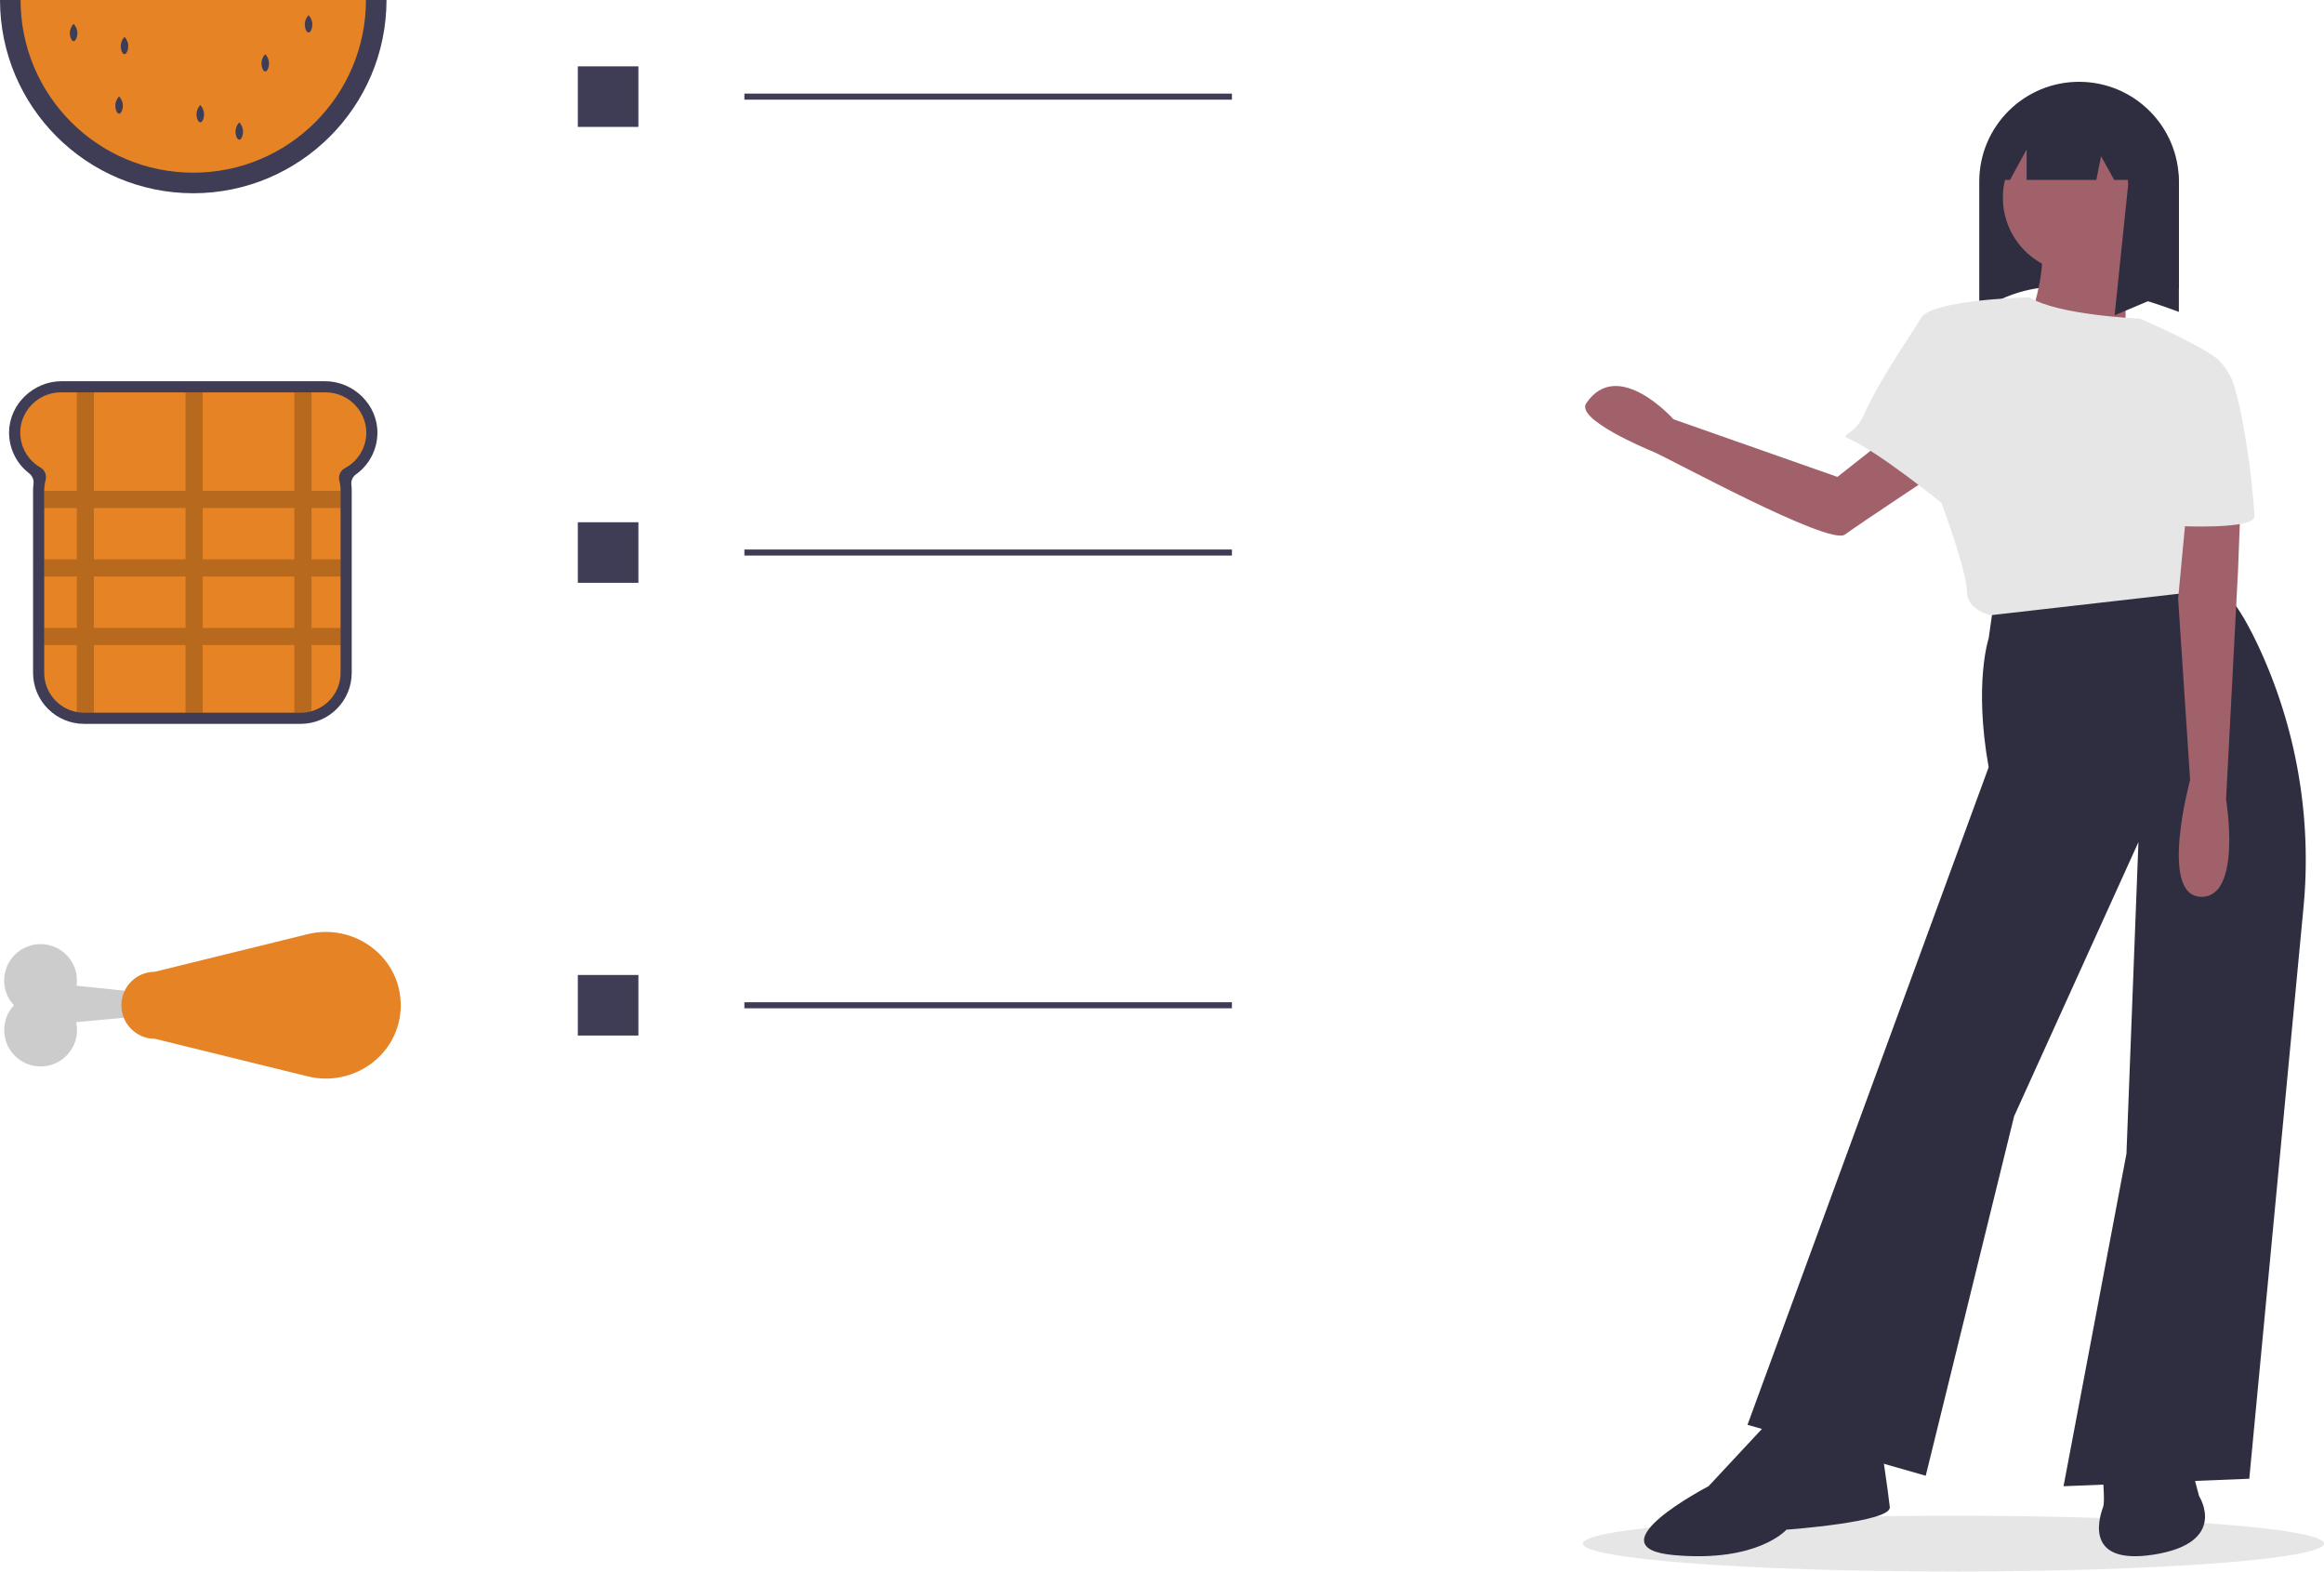
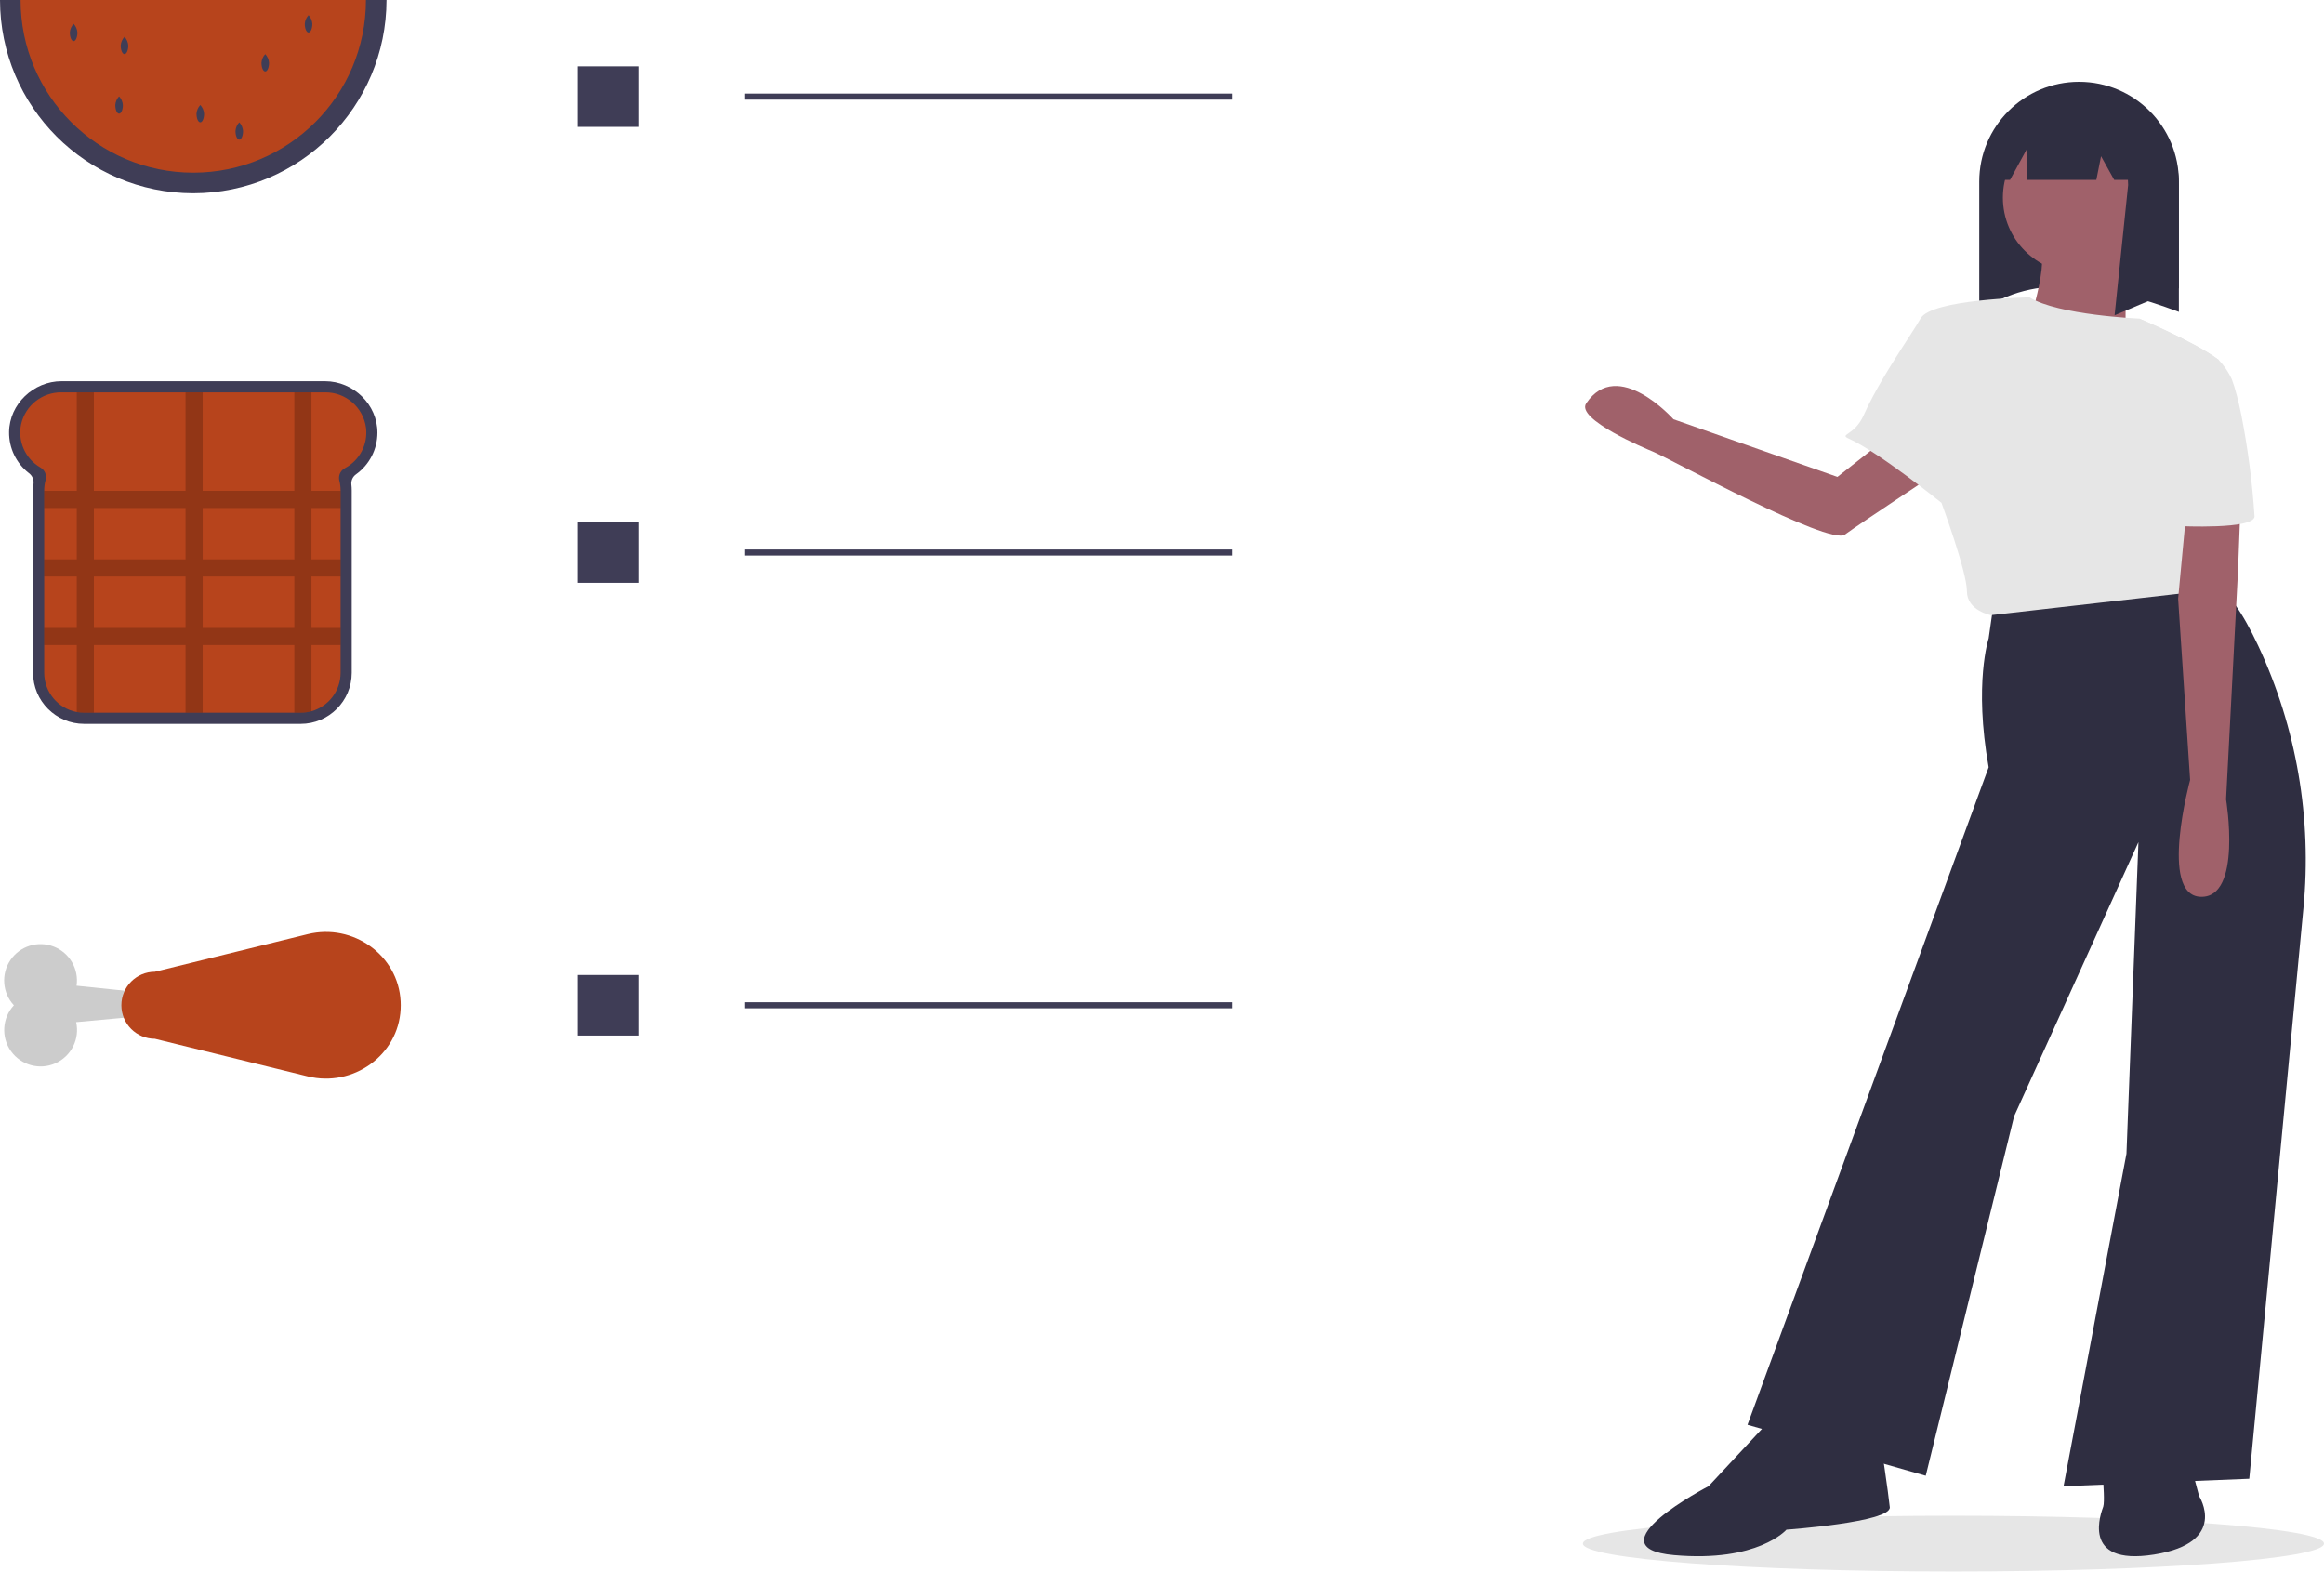
<svg xmlns="http://www.w3.org/2000/svg" id="bd9ea3a9-b4c9-40eb-b9f6-70e25d8cad06" data-name="Layer 1" width="767.457" height="518.945" viewBox="0 0 767.457 518.945">
  <ellipse cx="645.091" cy="509.733" rx="122.366" ry="9.212" fill="#e6e6e6" />
  <path d="M340.909,333.454c.039-9.376-7.949-17.045-17.325-17.045h-87.003c-9.228,0-17.201,7.542-17.309,16.77a16.936,16.936,0,0,0,6.57,13.611,3.789,3.789,0,0,1,1.5,3.468,16.853,16.853,0,0,0-.151,2.256v60.18a16.868,16.868,0,0,0,16.868,16.868h71.495a16.868,16.868,0,0,0,16.868-16.868V352.513a16.957,16.957,0,0,0-.115-1.976,3.659,3.659,0,0,1,1.539-3.378A16.946,16.946,0,0,0,340.909,333.454Z" transform="translate(-216.2716 -190.5273)" fill="#3f3d56" />
-   <path d="M337.142,331.803a13.495,13.495,0,0,0-13.505-11.717H236.556a13.528,13.528,0,0,0-13.301,10.478,13.317,13.317,0,0,0,6.365,14.342,3.663,3.663,0,0,1,1.714,4.147,13.059,13.059,0,0,0-.464,3.462v60.174a13.198,13.198,0,0,0,10.749,12.967,13.358,13.358,0,0,0,2.444.226h71.495a13.046,13.046,0,0,0,3.57-.492,13.191,13.191,0,0,0,9.618-12.696V352.51a13.132,13.132,0,0,0-.407-3.247,3.768,3.768,0,0,1-.113-.9,3.668,3.668,0,0,1,1.946-3.236l.006-.006A13.29,13.29,0,0,0,337.142,331.803Z" transform="translate(-216.2716 -190.5273)" fill="#e58325" />
+   <path d="M337.142,331.803a13.495,13.495,0,0,0-13.505-11.717H236.556a13.528,13.528,0,0,0-13.301,10.478,13.317,13.317,0,0,0,6.365,14.342,3.663,3.663,0,0,1,1.714,4.147,13.059,13.059,0,0,0-.464,3.462v60.174a13.198,13.198,0,0,0,10.749,12.967,13.358,13.358,0,0,0,2.444.226h71.495a13.046,13.046,0,0,0,3.57-.492,13.191,13.191,0,0,0,9.618-12.696V352.51a13.132,13.132,0,0,0-.407-3.247,3.768,3.768,0,0,1-.113-.9,3.668,3.668,0,0,1,1.946-3.236l.006-.006A13.29,13.29,0,0,0,337.142,331.803Z" transform="translate(-216.2716 -190.5273)" fill="#b7441c" />
  <path d="M328.746,358.275v-5.658H319.128v-32.531h-5.658v32.531h-30.268v-32.531h-5.658v32.531h-30.268v-32.531h-5.658v32.531H230.87v5.658h10.749V375.248H230.87v5.658h10.749v16.973H230.87v5.658h10.749v22.121a13.358,13.358,0,0,0,2.444.226h3.213V403.536h30.268v22.347h5.658V403.536h30.268v22.347h2.088a13.046,13.046,0,0,0,3.57-.492V403.536h9.618v-5.658H319.128V380.906h9.618V375.248H319.128V358.275Zm-81.469,0h30.268V375.248h-30.268Zm0,39.603V380.906h30.268v16.973Zm66.194,0h-30.268V380.906h30.268Zm0-22.63h-30.268V358.275h30.268Z" transform="translate(-216.2716 -190.5273)" opacity="0.2" />
-   <path d="M340.513,190.527a60.422,60.422,0,1,1-120.845,0H340.513Z" transform="translate(-216.2716 -190.5273)" fill="#e58325" />
+   <path d="M340.513,190.527a60.422,60.422,0,1,1-120.845,0H340.513Z" transform="translate(-216.2716 -190.5273)" fill="#b7441c" />
  <path d="M241.835,201.253c0,1.58-.56,2.86-1.251,2.86s-1.251-1.281-1.251-2.86a4.662,4.662,0,0,1,1.251-2.86A4.661,4.661,0,0,1,241.835,201.253Z" transform="translate(-216.2716 -190.5273)" fill="#3f3d56" />
  <path d="M305.118,211.264c0,1.58-.56,2.86-1.251,2.86s-1.251-1.281-1.251-2.86a4.662,4.662,0,0,1,1.251-2.86A4.662,4.662,0,0,1,305.118,211.264Z" transform="translate(-216.2716 -190.5273)" fill="#3f3d56" />
  <path d="M258.639,205.544c0,1.58-.56,2.86-1.251,2.86s-1.251-1.281-1.251-2.86a4.662,4.662,0,0,1,1.251-2.86A4.662,4.662,0,0,1,258.639,205.544Z" transform="translate(-216.2716 -190.5273)" fill="#3f3d56" />
  <path d="M283.666,228.068c0,1.58-.56,2.86-1.251,2.86s-1.251-1.281-1.251-2.86a4.662,4.662,0,0,1,1.251-2.86A4.662,4.662,0,0,1,283.666,228.068Z" transform="translate(-216.2716 -190.5273)" fill="#3f3d56" />
  <path d="M256.851,225.208c0,1.58-.56,2.86-1.251,2.86s-1.251-1.281-1.251-2.86a4.661,4.661,0,0,1,1.251-2.86A4.662,4.662,0,0,1,256.851,225.208Z" transform="translate(-216.2716 -190.5273)" fill="#3f3d56" />
  <path d="M319.419,198.393c0,1.58-.56,2.86-1.251,2.86s-1.251-1.281-1.251-2.86a4.662,4.662,0,0,1,1.251-2.86A4.662,4.662,0,0,1,319.419,198.393Z" transform="translate(-216.2716 -190.5273)" fill="#3f3d56" />
  <path d="M296.537,233.788c0,1.58-.56,2.86-1.251,2.86s-1.251-1.281-1.251-2.86a4.662,4.662,0,0,1,1.251-2.86A4.662,4.662,0,0,1,296.537,233.788Z" transform="translate(-216.2716 -190.5273)" fill="#3f3d56" />
  <path d="M280.091,254.346a63.891,63.891,0,0,1-63.819-63.819h6.793a57.026,57.026,0,1,0,114.052,0h6.793A63.891,63.891,0,0,1,280.091,254.346Z" transform="translate(-216.2716 -190.5273)" fill="#3f3d56" />
  <rect x="190.819" y="21.909" width="20" height="20" fill="#3f3d56" />
  <rect x="245.819" y="30.909" width="161" height="2" fill="#3f3d56" />
  <rect x="190.819" y="172.458" width="20" height="20" fill="#3f3d56" />
  <rect x="245.819" y="181.458" width="161" height="2" fill="#3f3d56" />
  <rect x="190.819" y="321.959" width="20" height="20" fill="#3f3d56" />
  <rect x="245.819" y="330.959" width="161" height="2" fill="#3f3d56" />
  <path d="M848.596,327.872,823.048,348.009,768.913,328.983s-18.406-20.703-28.815-5.283c-3.565,5.281,19.784,15.038,21.986,15.944,5.507,2.267,58.258,31.207,63.428,27.41S859.765,344.054,859.765,344.054Z" transform="translate(-216.2716 -190.5273)" fill="#a0616a" />
  <path d="M935.806,293.52c-24.214-9.048-47.247-13.329-65.922,0v-43.017a32.961,32.961,0,0,1,32.961-32.961h0a32.961,32.961,0,0,1,32.961,32.961Z" transform="translate(-216.2716 -190.5273)" fill="#2f2e41" />
  <path d="M874.965,387.491l-1.979,13.85s-4.946,14.839,0,42.539l-79.638,217.149L852.211,677.848l29.184-118.715,41.056-90.52-3.957,102.886L897.718,681.311l61.336-2.473,17.873-188.293a166.793,166.793,0,0,0-14.945-86.825c-4.958-10.53-10.289-18.829-15.127-20.034C932.344,380.072,874.965,387.491,874.965,387.491Z" transform="translate(-216.2716 -190.5273)" fill="#2f2e41" />
  <path d="M800.768,659.546l-20.28,21.764s-39.077,20.28-11.377,22.754,37.098-8.409,37.098-8.409,34.625-2.473,34.131-7.42-2.968-21.27-2.968-21.27Z" transform="translate(-216.2716 -190.5273)" fill="#2f2e41" />
  <path d="M910.826,664.794v15.334s.495,6.43,0,7.914-7.914,19.786,16.818,15.829,14.839-19.291,14.839-19.291l-5.936-22.259Z" transform="translate(-216.2716 -190.5273)" fill="#2f2e41" />
  <circle cx="686.27" cy="65.265" r="24.856" fill="#a0616a" />
  <path d="M919.73,269.519s-3.463,32.647,0,38.582-35.12-5.936-35.12-5.936,8.409-22.259,5.441-31.163S919.73,269.519,919.73,269.519Z" transform="translate(-216.2716 -190.5273)" fill="#a0616a" />
  <path d="M939.516,363.501l7.914,21.764-73.702,8.409s-7.914-1.484-7.914-7.914-8.409-29.184-8.409-29.184-20.595-16.692-30.488-21.144c-3.586-1.613,1.778-.947,4.796-7.793.905-2.058,1.988-4.229,3.171-6.43.965-1.805,2.003-3.636,3.067-5.441,1.291-2.201,2.622-4.368,3.913-6.43,3.908-6.237,7.474-11.481,8.617-13.603,3.463-6.43,36.015-7.004,36.015-7.004,9.309,5.857,36.203,7.004,36.203,7.004s18.5,7.741,26.206,13.603C949.463,309.758,939.516,363.501,939.516,363.501Z" transform="translate(-216.2716 -190.5273)" fill="#e6e6e6" />
  <path d="M923.515,225.954v-.59l-.702.039a32.986,32.986,0,0,0-28.349-5.665,32.844,32.844,0,0,1,12.652,6.537L883.292,227.598l-10.056,22.346h6.805l5.485-10.056v10.056h23.017l1.564-7.821,4.345,7.821H918.975c.028.558.071,1.111.071,1.676l-4.469,43.017,21.229-8.939V251.62A32.892,32.892,0,0,0,923.515,225.954Z" transform="translate(-216.2716 -190.5273)" fill="#2f2e41" />
  <path d="M956.828,339.758l-1.484,39.077-3.957,75.681s5.441,32.647-8.409,32.152-3.463-38.582-3.463-38.582l-3.957-59.852,3.957-42.045Z" transform="translate(-216.2716 -190.5273)" fill="#a0616a" />
  <path d="M960.786,361.028c0,4.452-24.98,3.215-24.98,3.215L922.698,295.735s18.5,7.741,26.206,13.603a23.23,23.23,0,0,1,4.388,6.43c.589,1.588,1.147,3.428,1.677,5.441.524,1.998,1.014,4.17,1.474,6.43A263.162,263.162,0,0,1,960.786,361.028Z" transform="translate(-216.2716 -190.5273)" fill="#e6e6e6" />
  <path d="M279.418,519.951l-37.862-3.92a12.02,12.02,0,1,0-20.696,6.466,12.025,12.025,0,1,0,20.563,5.559l37.995-3.493Z" transform="translate(-216.2716 -190.5273)" fill="#ccc" />
-   <path d="M317.92,545.973c14.884,3.66,29.879-6.897,30.655-22.205q.032-.637.032-1.282t-.032-1.282c-.776-15.308-15.77-25.865-30.655-22.205l-50.494,12.417a11.07,11.07,0,1,0,0,22.14Z" transform="translate(-216.2716 -190.5273)" fill="#e58325" />
+   <path d="M317.92,545.973c14.884,3.66,29.879-6.897,30.655-22.205q.032-.637.032-1.282t-.032-1.282c-.776-15.308-15.77-25.865-30.655-22.205l-50.494,12.417a11.07,11.07,0,1,0,0,22.14Z" transform="translate(-216.2716 -190.5273)" fill="#b7441c" />
</svg>
